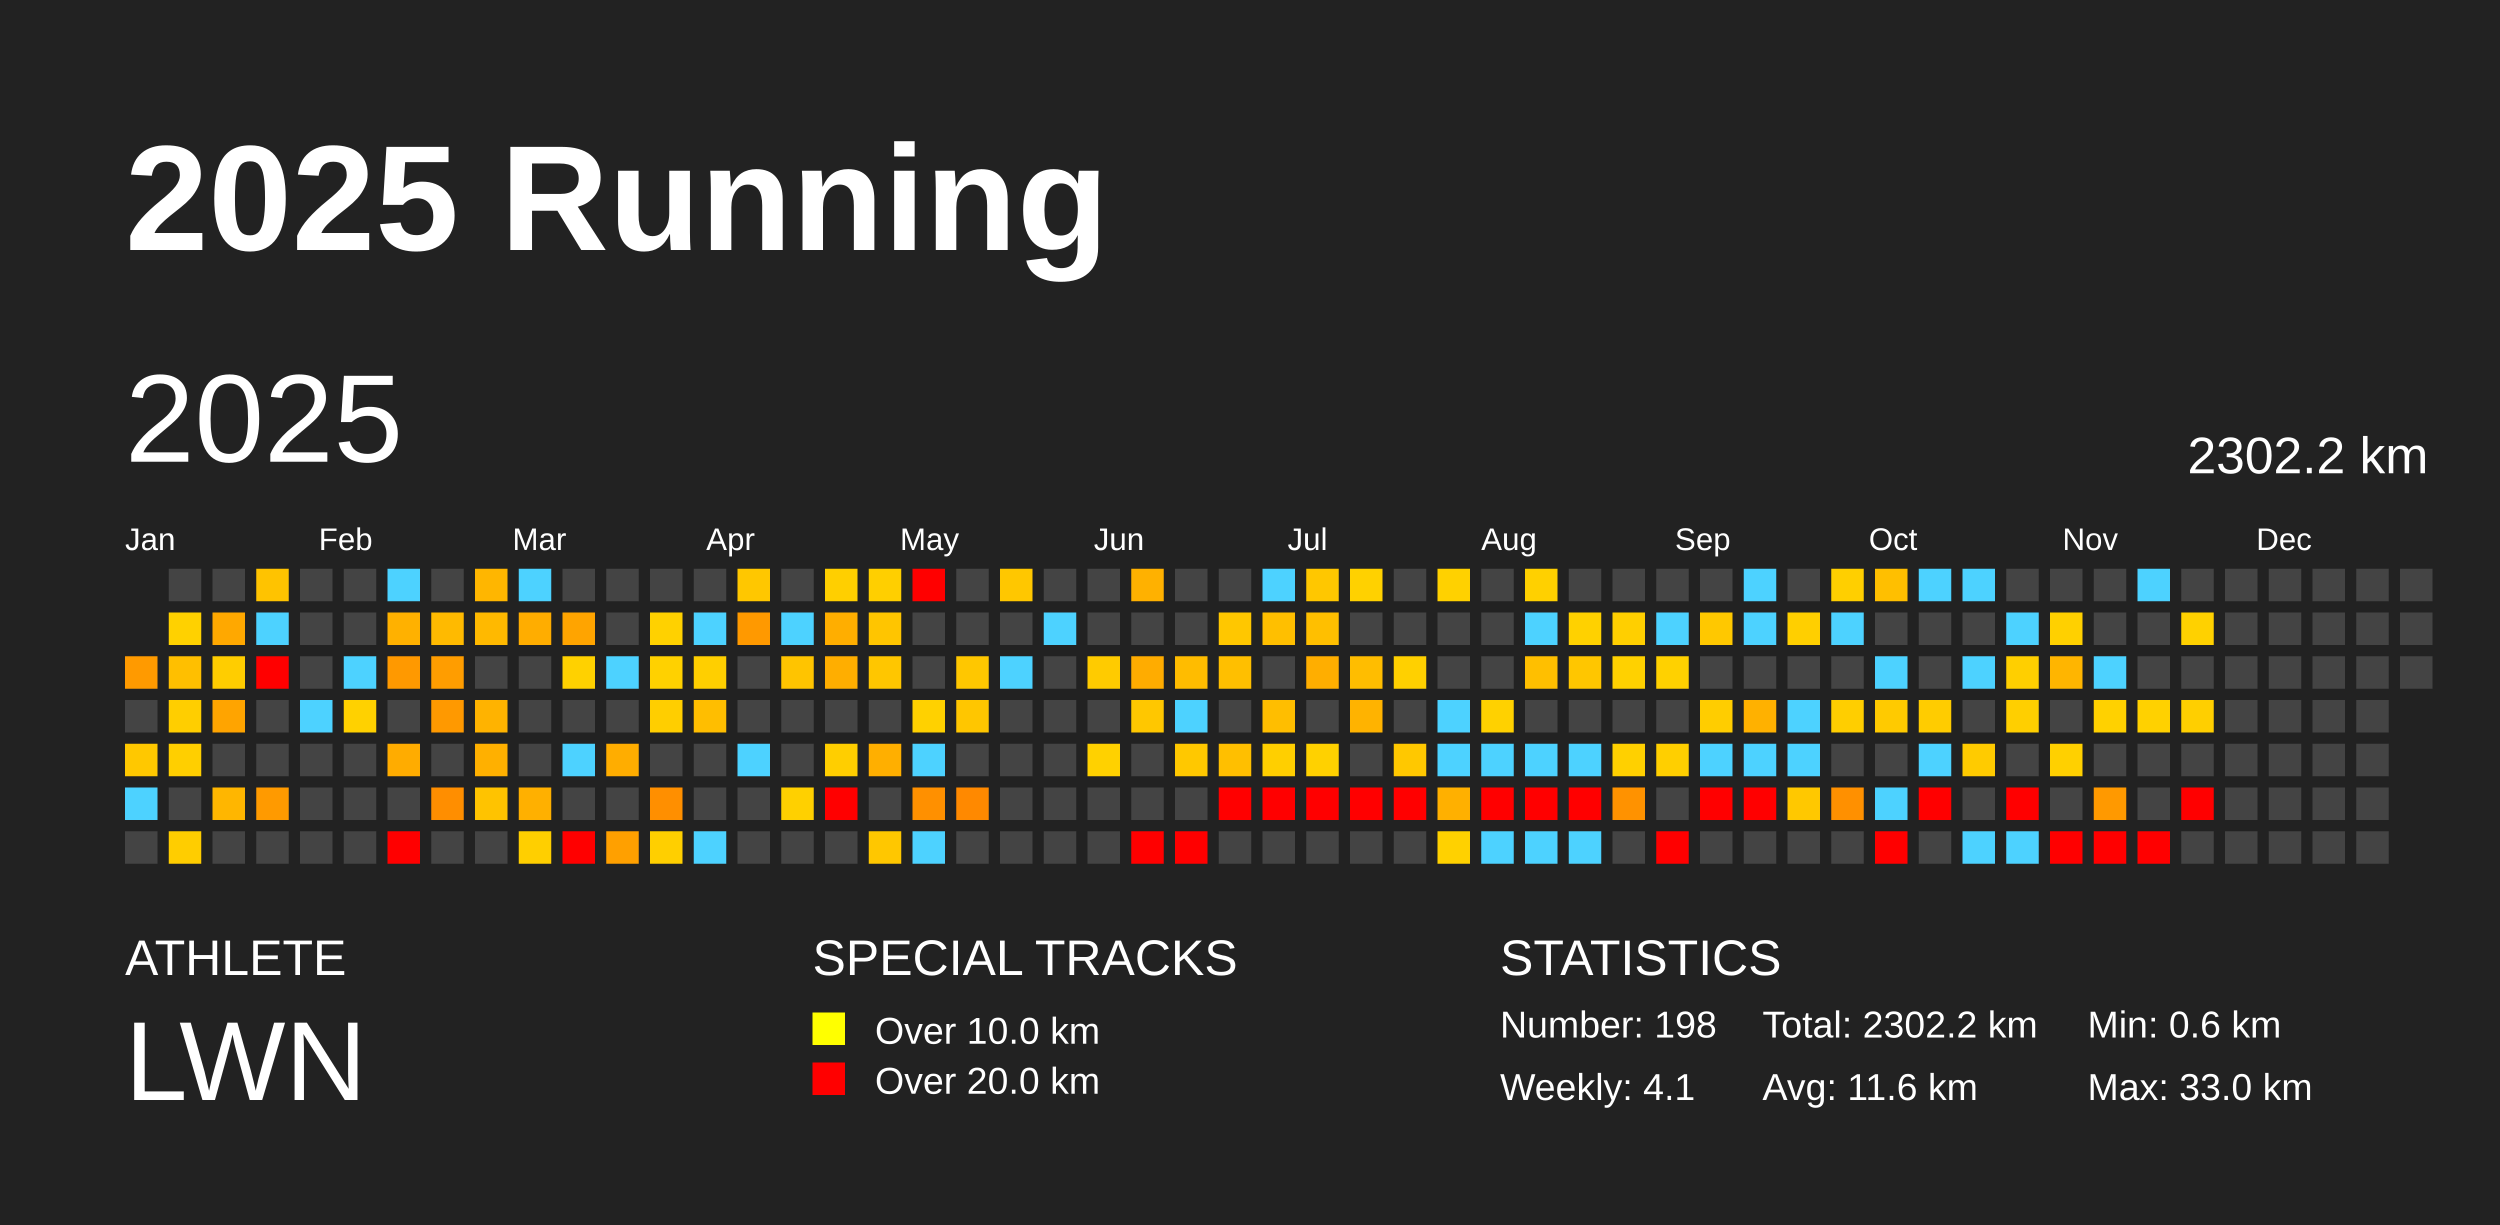
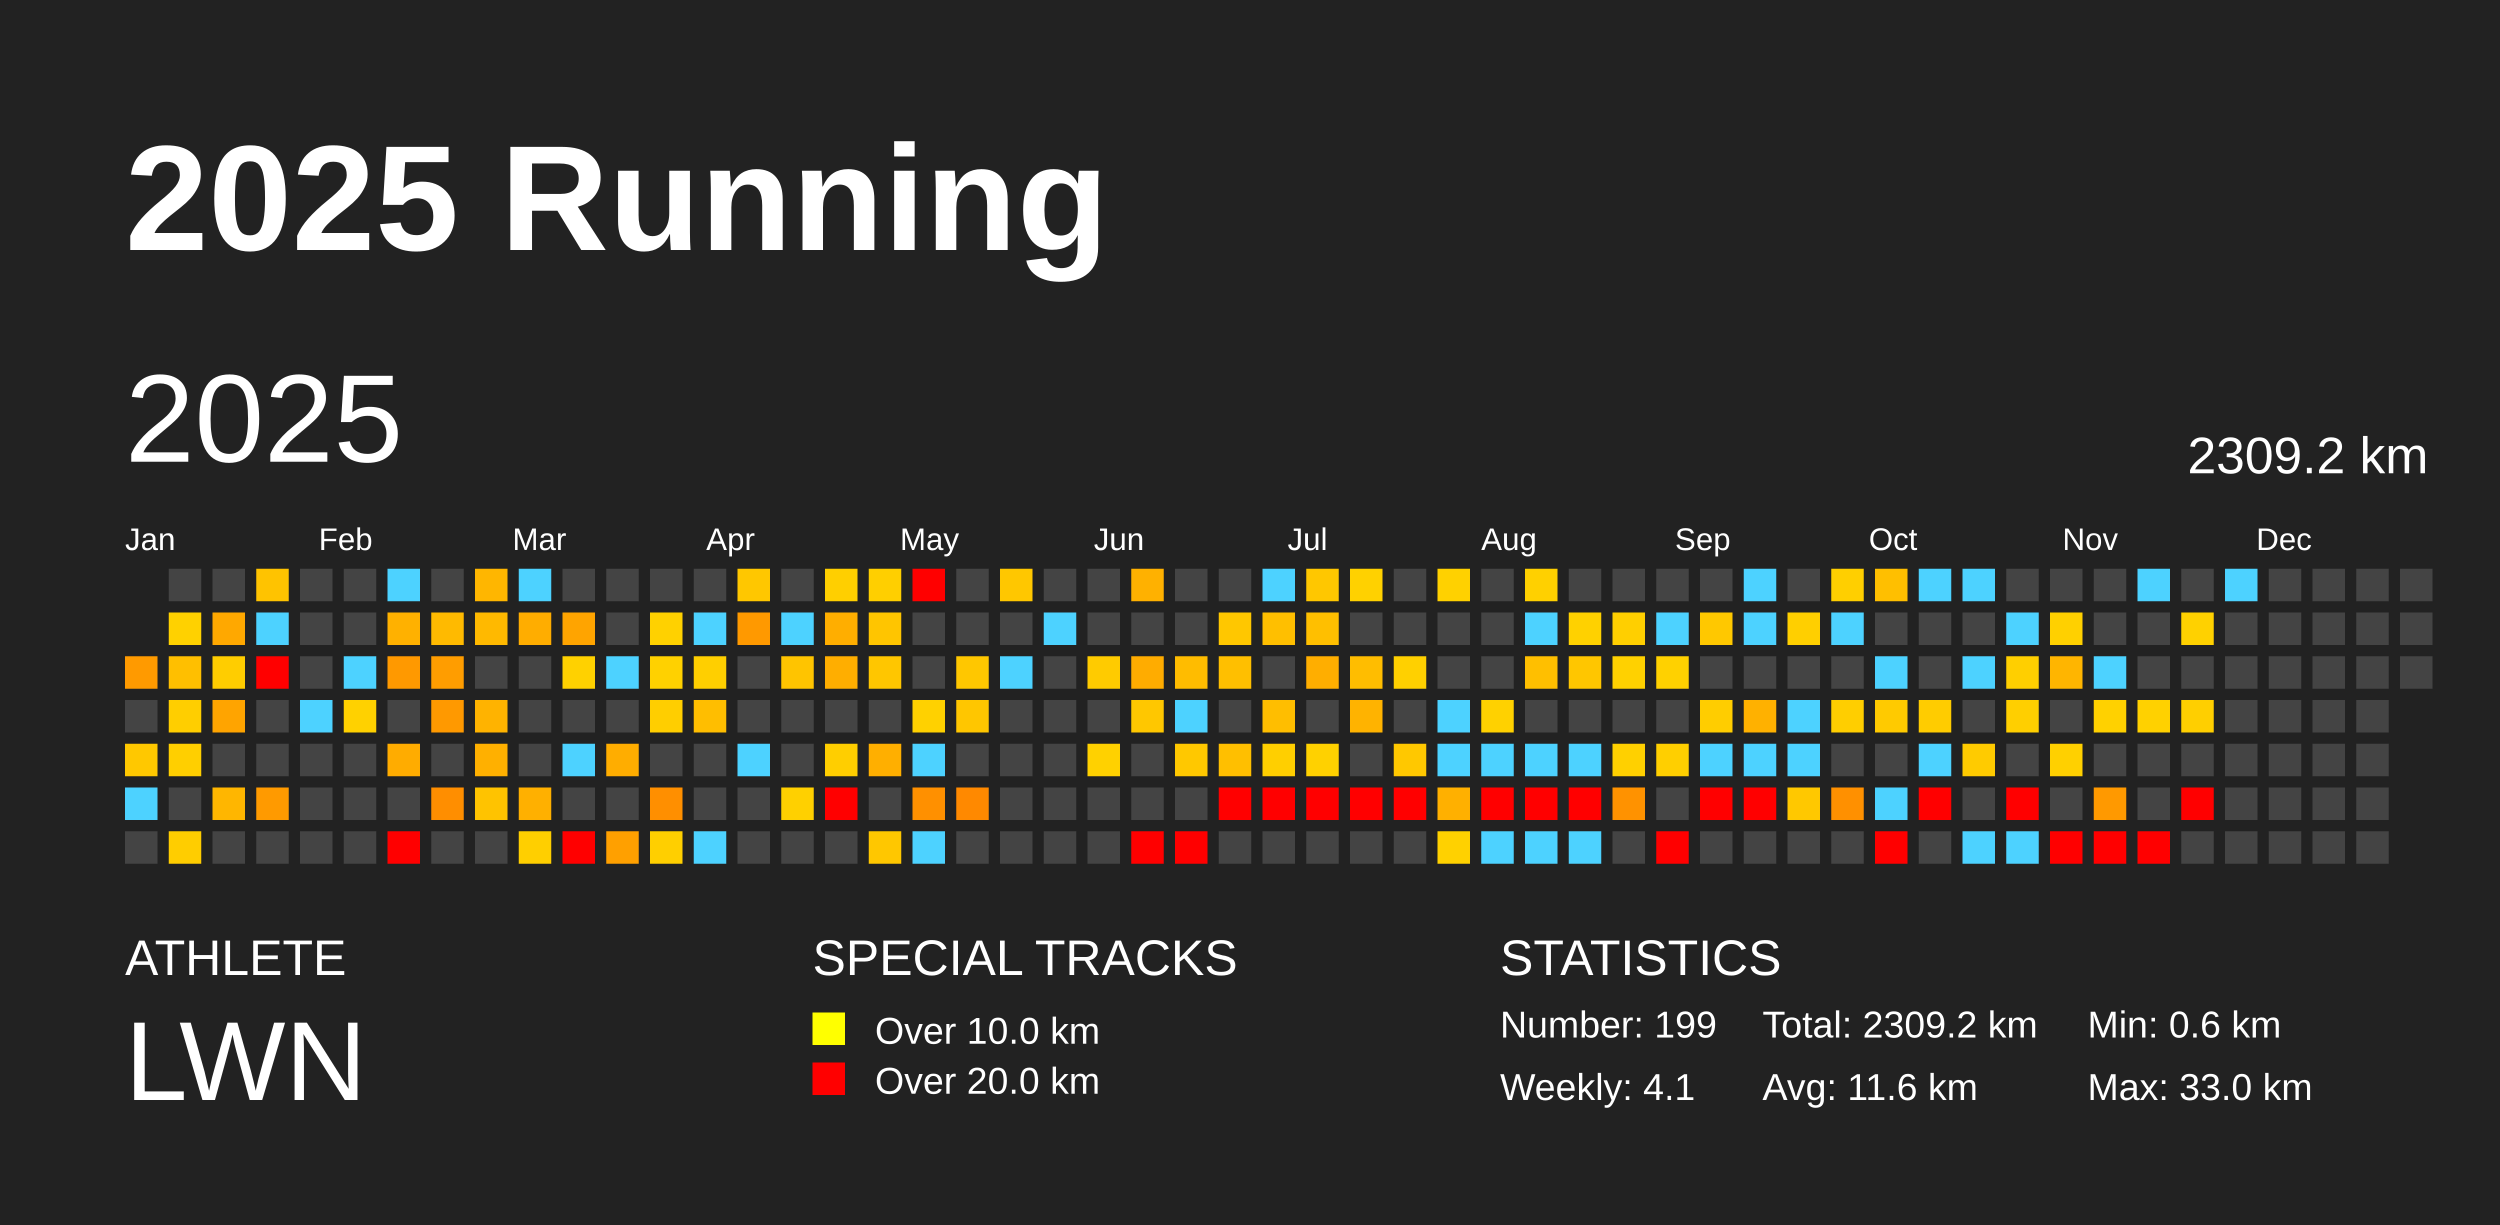
<svg xmlns="http://www.w3.org/2000/svg" baseProfile="full" height="98mm" version="1.1" viewBox="0,0,200,98" width="200mm">
  <defs />
  <rect fill="#222222" height="98" width="200" x="0" y="0" />
  <text fill="#FFFFFF" style="font-size:12px; font-family:Arial; font-weight:bold;" x="10" y="20">2025 Running</text>
  <text fill="#FFFFFF" style="font-size:4px; font-family:Arial" x="10" y="78">ATHLETE</text>
  <text fill="#FFFFFF" style="font-size:9px; font-family:Arial" x="10" y="88">LWN</text>
  <text fill="#FFFFFF" style="font-size:4px; font-family:Arial" x="65" y="78">SPECIAL TRACKS</text>
  <rect fill="yellow" height="2.6" width="2.6" x="65" y="81" />
  <text fill="#FFFFFF" style="font-size:3px; font-family:Arial" x="70" y="83.5">Over 10.0 km</text>
  <rect fill="red" height="2.6" width="2.6" x="65" y="85" />
  <text fill="#FFFFFF" style="font-size:3px; font-family:Arial" x="70" y="87.5">Over 20.0 km</text>
  <text fill="#FFFFFF" style="font-size:4px; font-family:Arial" x="120" y="78">STATISTICS</text>
-   <text fill="#FFFFFF" style="font-size:3px; font-family:Arial" x="120" y="83">Number: 198</text>
+   <text fill="#FFFFFF" style="font-size:3px; font-family:Arial" x="120" y="83">Number: 199</text>
  <text fill="#FFFFFF" style="font-size:3px; font-family:Arial" x="120" y="88">Weekly: 4.1</text>
-   <text fill="#FFFFFF" style="font-size:3px; font-family:Arial" x="141" y="83">Total: 2302.2 km</text>
+   <text fill="#FFFFFF" style="font-size:3px; font-family:Arial" x="141" y="83">Total: 2309.2 km</text>
  <text fill="#FFFFFF" style="font-size:3px; font-family:Arial" x="141" y="88">Avg: 11.6 km</text>
  <text fill="#FFFFFF" style="font-size:3px; font-family:Arial" x="167" y="83">Min: 0.6 km</text>
  <text fill="#FFFFFF" style="font-size:3px; font-family:Arial" x="167" y="88">Max: 33.0 km</text>
  <text dominant-baseline="hanging" fill="#FFFFFF" style="font-size:10.0px; font-family:Arial;" x="10" y="30">2025</text>
-   <text dominant-baseline="hanging" fill="#FFFFFF" style="font-size:4.125px; font-family:Arial;" x="175" y="35">2302.2 km</text>
+   <text dominant-baseline="hanging" fill="#FFFFFF" style="font-size:4.125px; font-family:Arial;" x="175" y="35">2309.2 km</text>
  <text fill="#FFFFFF" style="font-size:2.5px; font-family:Arial" x="10.0" y="44">Jan</text>
  <text fill="#FFFFFF" style="font-size:2.5px; font-family:Arial" x="25.5" y="44">Feb</text>
  <text fill="#FFFFFF" style="font-size:2.5px; font-family:Arial" x="41.0" y="44">Mar</text>
  <text fill="#FFFFFF" style="font-size:2.5px; font-family:Arial" x="56.5" y="44">Apr</text>
  <text fill="#FFFFFF" style="font-size:2.5px; font-family:Arial" x="72.0" y="44">May</text>
  <text fill="#FFFFFF" style="font-size:2.5px; font-family:Arial" x="87.5" y="44">Jun</text>
  <text fill="#FFFFFF" style="font-size:2.5px; font-family:Arial" x="103.0" y="44">Jul</text>
  <text fill="#FFFFFF" style="font-size:2.5px; font-family:Arial" x="118.5" y="44">Aug</text>
  <text fill="#FFFFFF" style="font-size:2.5px; font-family:Arial" x="134.0" y="44">Sep</text>
  <text fill="#FFFFFF" style="font-size:2.5px; font-family:Arial" x="149.5" y="44">Oct</text>
  <text fill="#FFFFFF" style="font-size:2.5px; font-family:Arial" x="165.0" y="44">Nov</text>
  <text fill="#FFFFFF" style="font-size:2.5px; font-family:Arial" x="180.5" y="44">Dec</text>
  <rect fill="#ff9a00" height="2.6" width="2.6" x="10.0" y="52.5" />
  <rect fill="#444444" height="2.6" width="2.6" x="10.0" y="56.0" />
  <rect fill="#ffc800" height="2.6" width="2.6" x="10.0" y="59.5" />
  <rect fill="#4dd2ff" height="2.6" width="2.6" x="10.0" y="63.0" />
  <rect fill="#444444" height="2.6" width="2.6" x="10.0" y="66.5" />
  <rect fill="#444444" height="2.6" width="2.6" x="13.5" y="45.5" />
  <rect fill="#ffd100" height="2.6" width="2.6" x="13.5" y="49.0" />
  <rect fill="#ffbf00" height="2.6" width="2.6" x="13.5" y="52.5" />
  <rect fill="#ffce00" height="2.6" width="2.6" x="13.5" y="56.0" />
  <rect fill="#ffcf00" height="2.6" width="2.6" x="13.5" y="59.5" />
  <rect fill="#444444" height="2.6" width="2.6" x="13.5" y="63.0" />
  <rect fill="#ffcd00" height="2.6" width="2.6" x="13.5" y="66.5" />
  <rect fill="#444444" height="2.6" width="2.6" x="17.0" y="45.5" />
  <rect fill="#ffa800" height="2.6" width="2.6" x="17.0" y="49.0" />
  <rect fill="#ffcd00" height="2.6" width="2.6" x="17.0" y="52.5" />
  <rect fill="#ffa400" height="2.6" width="2.6" x="17.0" y="56.0" />
  <rect fill="#444444" height="2.6" width="2.6" x="17.0" y="59.5" />
  <rect fill="#ffb600" height="2.6" width="2.6" x="17.0" y="63.0" />
  <rect fill="#444444" height="2.6" width="2.6" x="17.0" y="66.5" />
  <rect fill="#ffc300" height="2.6" width="2.6" x="20.5" y="45.5" />
  <rect fill="#4dd2ff" height="2.6" width="2.6" x="20.5" y="49.0" />
  <rect fill="red" height="2.6" width="2.6" x="20.5" y="52.5" />
  <rect fill="#444444" height="2.6" width="2.6" x="20.5" y="56.0" />
  <rect fill="#444444" height="2.6" width="2.6" x="20.5" y="59.5" />
  <rect fill="#ff9a00" height="2.6" width="2.6" x="20.5" y="63.0" />
  <rect fill="#444444" height="2.6" width="2.6" x="20.5" y="66.5" />
  <rect fill="#444444" height="2.6" width="2.6" x="24.0" y="45.5" />
  <rect fill="#444444" height="2.6" width="2.6" x="24.0" y="49.0" />
  <rect fill="#444444" height="2.6" width="2.6" x="24.0" y="52.5" />
  <rect fill="#4dd2ff" height="2.6" width="2.6" x="24.0" y="56.0" />
  <rect fill="#444444" height="2.6" width="2.6" x="24.0" y="59.5" />
  <rect fill="#444444" height="2.6" width="2.6" x="24.0" y="63.0" />
  <rect fill="#444444" height="2.6" width="2.6" x="24.0" y="66.5" />
  <rect fill="#444444" height="2.6" width="2.6" x="27.5" y="45.5" />
  <rect fill="#444444" height="2.6" width="2.6" x="27.5" y="49.0" />
  <rect fill="#4dd2ff" height="2.6" width="2.6" x="27.5" y="52.5" />
  <rect fill="#ffd100" height="2.6" width="2.6" x="27.5" y="56.0" />
  <rect fill="#444444" height="2.6" width="2.6" x="27.5" y="59.5" />
  <rect fill="#444444" height="2.6" width="2.6" x="27.5" y="63.0" />
  <rect fill="#444444" height="2.6" width="2.6" x="27.5" y="66.5" />
  <rect fill="#4dd2ff" height="2.6" width="2.6" x="31.0" y="45.5" />
  <rect fill="#ffb100" height="2.6" width="2.6" x="31.0" y="49.0" />
  <rect fill="#ff9900" height="2.6" width="2.6" x="31.0" y="52.5" />
  <rect fill="#444444" height="2.6" width="2.6" x="31.0" y="56.0" />
  <rect fill="#ffac00" height="2.6" width="2.6" x="31.0" y="59.5" />
  <rect fill="#444444" height="2.6" width="2.6" x="31.0" y="63.0" />
  <rect fill="red" height="2.6" width="2.6" x="31.0" y="66.5" />
  <rect fill="#444444" height="2.6" width="2.6" x="34.5" y="45.5" />
  <rect fill="#ffba00" height="2.6" width="2.6" x="34.5" y="49.0" />
  <rect fill="#ff9d00" height="2.6" width="2.6" x="34.5" y="52.5" />
  <rect fill="#ff9900" height="2.6" width="2.6" x="34.5" y="56.0" />
  <rect fill="#444444" height="2.6" width="2.6" x="34.5" y="59.5" />
  <rect fill="#ff8e00" height="2.6" width="2.6" x="34.5" y="63.0" />
  <rect fill="#444444" height="2.6" width="2.6" x="34.5" y="66.5" />
  <rect fill="#ffb600" height="2.6" width="2.6" x="38.0" y="45.5" />
  <rect fill="#ffb900" height="2.6" width="2.6" x="38.0" y="49.0" />
  <rect fill="#444444" height="2.6" width="2.6" x="38.0" y="52.5" />
  <rect fill="#ffb300" height="2.6" width="2.6" x="38.0" y="56.0" />
  <rect fill="#ffb000" height="2.6" width="2.6" x="38.0" y="59.5" />
  <rect fill="#ffc300" height="2.6" width="2.6" x="38.0" y="63.0" />
  <rect fill="#444444" height="2.6" width="2.6" x="38.0" y="66.5" />
  <rect fill="#4dd2ff" height="2.6" width="2.6" x="41.5" y="45.5" />
  <rect fill="#ffad00" height="2.6" width="2.6" x="41.5" y="49.0" />
  <rect fill="#444444" height="2.6" width="2.6" x="41.5" y="52.5" />
  <rect fill="#444444" height="2.6" width="2.6" x="41.5" y="56.0" />
  <rect fill="#444444" height="2.6" width="2.6" x="41.5" y="59.5" />
  <rect fill="#ffb000" height="2.6" width="2.6" x="41.5" y="63.0" />
  <rect fill="#ffcf00" height="2.6" width="2.6" x="41.5" y="66.5" />
  <rect fill="#444444" height="2.6" width="2.6" x="45.0" y="45.5" />
  <rect fill="#ffa400" height="2.6" width="2.6" x="45.0" y="49.0" />
  <rect fill="#ffd100" height="2.6" width="2.6" x="45.0" y="52.5" />
  <rect fill="#444444" height="2.6" width="2.6" x="45.0" y="56.0" />
  <rect fill="#4dd2ff" height="2.6" width="2.6" x="45.0" y="59.5" />
  <rect fill="#444444" height="2.6" width="2.6" x="45.0" y="63.0" />
  <rect fill="red" height="2.6" width="2.6" x="45.0" y="66.5" />
  <rect fill="#444444" height="2.6" width="2.6" x="48.5" y="45.5" />
  <rect fill="#444444" height="2.6" width="2.6" x="48.5" y="49.0" />
  <rect fill="#4dd2ff" height="2.6" width="2.6" x="48.5" y="52.5" />
  <rect fill="#444444" height="2.6" width="2.6" x="48.5" y="56.0" />
  <rect fill="#ffad00" height="2.6" width="2.6" x="48.5" y="59.5" />
  <rect fill="#444444" height="2.6" width="2.6" x="48.5" y="63.0" />
  <rect fill="#ffa000" height="2.6" width="2.6" x="48.5" y="66.5" />
  <rect fill="#444444" height="2.6" width="2.6" x="52.0" y="45.5" />
  <rect fill="#ffd100" height="2.6" width="2.6" x="52.0" y="49.0" />
  <rect fill="#ffd100" height="2.6" width="2.6" x="52.0" y="52.5" />
  <rect fill="#ffce00" height="2.6" width="2.6" x="52.0" y="56.0" />
  <rect fill="#444444" height="2.6" width="2.6" x="52.0" y="59.5" />
  <rect fill="#ff8f00" height="2.6" width="2.6" x="52.0" y="63.0" />
  <rect fill="#ffcf00" height="2.6" width="2.6" x="52.0" y="66.5" />
  <rect fill="#444444" height="2.6" width="2.6" x="55.5" y="45.5" />
  <rect fill="#4dd2ff" height="2.6" width="2.6" x="55.5" y="49.0" />
  <rect fill="#ffcf00" height="2.6" width="2.6" x="55.5" y="52.5" />
  <rect fill="#ffbe00" height="2.6" width="2.6" x="55.5" y="56.0" />
  <rect fill="#444444" height="2.6" width="2.6" x="55.5" y="59.5" />
  <rect fill="#444444" height="2.6" width="2.6" x="55.5" y="63.0" />
  <rect fill="#4dd2ff" height="2.6" width="2.6" x="55.5" y="66.5" />
  <rect fill="#ffc700" height="2.6" width="2.6" x="59.0" y="45.5" />
  <rect fill="#ff9900" height="2.6" width="2.6" x="59.0" y="49.0" />
  <rect fill="#444444" height="2.6" width="2.6" x="59.0" y="52.5" />
  <rect fill="#444444" height="2.6" width="2.6" x="59.0" y="56.0" />
  <rect fill="#4dd2ff" height="2.6" width="2.6" x="59.0" y="59.5" />
  <rect fill="#444444" height="2.6" width="2.6" x="59.0" y="63.0" />
  <rect fill="#444444" height="2.6" width="2.6" x="59.0" y="66.5" />
  <rect fill="#444444" height="2.6" width="2.6" x="62.5" y="45.5" />
  <rect fill="#4dd2ff" height="2.6" width="2.6" x="62.5" y="49.0" />
  <rect fill="#ffc400" height="2.6" width="2.6" x="62.5" y="52.5" />
  <rect fill="#444444" height="2.6" width="2.6" x="62.5" y="56.0" />
  <rect fill="#444444" height="2.6" width="2.6" x="62.5" y="59.5" />
  <rect fill="#ffd000" height="2.6" width="2.6" x="62.5" y="63.0" />
  <rect fill="#444444" height="2.6" width="2.6" x="62.5" y="66.5" />
  <rect fill="#ffcf00" height="2.6" width="2.6" x="66.0" y="45.5" />
  <rect fill="#ffae00" height="2.6" width="2.6" x="66.0" y="49.0" />
  <rect fill="#ffae00" height="2.6" width="2.6" x="66.0" y="52.5" />
  <rect fill="#444444" height="2.6" width="2.6" x="66.0" y="56.0" />
  <rect fill="#ffce00" height="2.6" width="2.6" x="66.0" y="59.5" />
  <rect fill="red" height="2.6" width="2.6" x="66.0" y="63.0" />
  <rect fill="#444444" height="2.6" width="2.6" x="66.0" y="66.5" />
  <rect fill="#ffcf00" height="2.6" width="2.6" x="69.5" y="45.5" />
  <rect fill="#ffc500" height="2.6" width="2.6" x="69.5" y="49.0" />
  <rect fill="#ffc600" height="2.6" width="2.6" x="69.5" y="52.5" />
  <rect fill="#444444" height="2.6" width="2.6" x="69.5" y="56.0" />
  <rect fill="#ffaf00" height="2.6" width="2.6" x="69.5" y="59.5" />
  <rect fill="#444444" height="2.6" width="2.6" x="69.5" y="63.0" />
  <rect fill="#ffc700" height="2.6" width="2.6" x="69.5" y="66.5" />
  <rect fill="red" height="2.6" width="2.6" x="73.0" y="45.5" />
  <rect fill="#444444" height="2.6" width="2.6" x="73.0" y="49.0" />
  <rect fill="#444444" height="2.6" width="2.6" x="73.0" y="52.5" />
  <rect fill="#ffd100" height="2.6" width="2.6" x="73.0" y="56.0" />
  <rect fill="#4dd2ff" height="2.6" width="2.6" x="73.0" y="59.5" />
  <rect fill="#ff9000" height="2.6" width="2.6" x="73.0" y="63.0" />
  <rect fill="#4dd2ff" height="2.6" width="2.6" x="73.0" y="66.5" />
  <rect fill="#444444" height="2.6" width="2.6" x="76.5" y="45.5" />
  <rect fill="#444444" height="2.6" width="2.6" x="76.5" y="49.0" />
  <rect fill="#ffc700" height="2.6" width="2.6" x="76.5" y="52.5" />
  <rect fill="#ffc600" height="2.6" width="2.6" x="76.5" y="56.0" />
  <rect fill="#444444" height="2.6" width="2.6" x="76.5" y="59.5" />
  <rect fill="#ff8900" height="2.6" width="2.6" x="76.5" y="63.0" />
  <rect fill="#444444" height="2.6" width="2.6" x="76.5" y="66.5" />
  <rect fill="#ffc700" height="2.6" width="2.6" x="80.0" y="45.5" />
  <rect fill="#444444" height="2.6" width="2.6" x="80.0" y="49.0" />
  <rect fill="#4dd2ff" height="2.6" width="2.6" x="80.0" y="52.5" />
  <rect fill="#444444" height="2.6" width="2.6" x="80.0" y="56.0" />
  <rect fill="#444444" height="2.6" width="2.6" x="80.0" y="59.5" />
  <rect fill="#444444" height="2.6" width="2.6" x="80.0" y="63.0" />
  <rect fill="#444444" height="2.6" width="2.6" x="80.0" y="66.5" />
  <rect fill="#444444" height="2.6" width="2.6" x="83.5" y="45.5" />
  <rect fill="#4dd2ff" height="2.6" width="2.6" x="83.5" y="49.0" />
  <rect fill="#444444" height="2.6" width="2.6" x="83.5" y="52.5" />
  <rect fill="#444444" height="2.6" width="2.6" x="83.5" y="56.0" />
  <rect fill="#444444" height="2.6" width="2.6" x="83.5" y="59.5" />
  <rect fill="#444444" height="2.6" width="2.6" x="83.5" y="63.0" />
  <rect fill="#444444" height="2.6" width="2.6" x="83.5" y="66.5" />
  <rect fill="#444444" height="2.6" width="2.6" x="87.0" y="45.5" />
  <rect fill="#444444" height="2.6" width="2.6" x="87.0" y="49.0" />
  <rect fill="#ffcb00" height="2.6" width="2.6" x="87.0" y="52.5" />
  <rect fill="#444444" height="2.6" width="2.6" x="87.0" y="56.0" />
  <rect fill="#ffd100" height="2.6" width="2.6" x="87.0" y="59.5" />
  <rect fill="#444444" height="2.6" width="2.6" x="87.0" y="63.0" />
  <rect fill="#444444" height="2.6" width="2.6" x="87.0" y="66.5" />
  <rect fill="#ffb100" height="2.6" width="2.6" x="90.5" y="45.5" />
  <rect fill="#444444" height="2.6" width="2.6" x="90.5" y="49.0" />
  <rect fill="#ffac00" height="2.6" width="2.6" x="90.5" y="52.5" />
  <rect fill="#ffc700" height="2.6" width="2.6" x="90.5" y="56.0" />
  <rect fill="#444444" height="2.6" width="2.6" x="90.5" y="59.5" />
  <rect fill="#444444" height="2.6" width="2.6" x="90.5" y="63.0" />
  <rect fill="red" height="2.6" width="2.6" x="90.5" y="66.5" />
  <rect fill="#444444" height="2.6" width="2.6" x="94.0" y="45.5" />
  <rect fill="#444444" height="2.6" width="2.6" x="94.0" y="49.0" />
  <rect fill="#ffbc00" height="2.6" width="2.6" x="94.0" y="52.5" />
  <rect fill="#4dd2ff" height="2.6" width="2.6" x="94.0" y="56.0" />
  <rect fill="#ffc800" height="2.6" width="2.6" x="94.0" y="59.5" />
  <rect fill="#444444" height="2.6" width="2.6" x="94.0" y="63.0" />
  <rect fill="red" height="2.6" width="2.6" x="94.0" y="66.5" />
  <rect fill="#444444" height="2.6" width="2.6" x="97.5" y="45.5" />
  <rect fill="#ffc700" height="2.6" width="2.6" x="97.5" y="49.0" />
  <rect fill="#ffbf00" height="2.6" width="2.6" x="97.5" y="52.5" />
  <rect fill="#444444" height="2.6" width="2.6" x="97.5" y="56.0" />
  <rect fill="#ffbf00" height="2.6" width="2.6" x="97.5" y="59.5" />
  <rect fill="red" height="2.6" width="2.6" x="97.5" y="63.0" />
  <rect fill="#444444" height="2.6" width="2.6" x="97.5" y="66.5" />
  <rect fill="#4dd2ff" height="2.6" width="2.6" x="101.0" y="45.5" />
  <rect fill="#ffbf00" height="2.6" width="2.6" x="101.0" y="49.0" />
  <rect fill="#444444" height="2.6" width="2.6" x="101.0" y="52.5" />
  <rect fill="#ffbe00" height="2.6" width="2.6" x="101.0" y="56.0" />
  <rect fill="#ffcf00" height="2.6" width="2.6" x="101.0" y="59.5" />
  <rect fill="red" height="2.6" width="2.6" x="101.0" y="63.0" />
  <rect fill="#444444" height="2.6" width="2.6" x="101.0" y="66.5" />
  <rect fill="#ffc700" height="2.6" width="2.6" x="104.5" y="45.5" />
  <rect fill="#ffbf00" height="2.6" width="2.6" x="104.5" y="49.0" />
  <rect fill="#ffae00" height="2.6" width="2.6" x="104.5" y="52.5" />
  <rect fill="#444444" height="2.6" width="2.6" x="104.5" y="56.0" />
  <rect fill="#ffd100" height="2.6" width="2.6" x="104.5" y="59.5" />
  <rect fill="red" height="2.6" width="2.6" x="104.5" y="63.0" />
  <rect fill="#444444" height="2.6" width="2.6" x="104.5" y="66.5" />
  <rect fill="#ffd100" height="2.6" width="2.6" x="108.0" y="45.5" />
  <rect fill="#444444" height="2.6" width="2.6" x="108.0" y="49.0" />
  <rect fill="#ffbd00" height="2.6" width="2.6" x="108.0" y="52.5" />
  <rect fill="#ffb300" height="2.6" width="2.6" x="108.0" y="56.0" />
  <rect fill="#444444" height="2.6" width="2.6" x="108.0" y="59.5" />
  <rect fill="red" height="2.6" width="2.6" x="108.0" y="63.0" />
  <rect fill="#444444" height="2.6" width="2.6" x="108.0" y="66.5" />
  <rect fill="#444444" height="2.6" width="2.6" x="111.5" y="45.5" />
  <rect fill="#444444" height="2.6" width="2.6" x="111.5" y="49.0" />
  <rect fill="#ffd000" height="2.6" width="2.6" x="111.5" y="52.5" />
  <rect fill="#444444" height="2.6" width="2.6" x="111.5" y="56.0" />
  <rect fill="#ffc800" height="2.6" width="2.6" x="111.5" y="59.5" />
  <rect fill="red" height="2.6" width="2.6" x="111.5" y="63.0" />
  <rect fill="#444444" height="2.6" width="2.6" x="111.5" y="66.5" />
  <rect fill="#ffd100" height="2.6" width="2.6" x="115.0" y="45.5" />
  <rect fill="#444444" height="2.6" width="2.6" x="115.0" y="49.0" />
  <rect fill="#444444" height="2.6" width="2.6" x="115.0" y="52.5" />
  <rect fill="#4dd2ff" height="2.6" width="2.6" x="115.0" y="56.0" />
  <rect fill="#4dd2ff" height="2.6" width="2.6" x="115.0" y="59.5" />
  <rect fill="#ffb000" height="2.6" width="2.6" x="115.0" y="63.0" />
  <rect fill="#ffd100" height="2.6" width="2.6" x="115.0" y="66.5" />
  <rect fill="#444444" height="2.6" width="2.6" x="118.5" y="45.5" />
  <rect fill="#444444" height="2.6" width="2.6" x="118.5" y="49.0" />
  <rect fill="#444444" height="2.6" width="2.6" x="118.5" y="52.5" />
  <rect fill="#ffd100" height="2.6" width="2.6" x="118.5" y="56.0" />
  <rect fill="#4dd2ff" height="2.6" width="2.6" x="118.5" y="59.5" />
  <rect fill="red" height="2.6" width="2.6" x="118.5" y="63.0" />
  <rect fill="#4dd2ff" height="2.6" width="2.6" x="118.5" y="66.5" />
  <rect fill="#ffd000" height="2.6" width="2.6" x="122.0" y="45.5" />
  <rect fill="#4dd2ff" height="2.6" width="2.6" x="122.0" y="49.0" />
  <rect fill="#ffbf00" height="2.6" width="2.6" x="122.0" y="52.5" />
  <rect fill="#444444" height="2.6" width="2.6" x="122.0" y="56.0" />
  <rect fill="#4dd2ff" height="2.6" width="2.6" x="122.0" y="59.5" />
  <rect fill="red" height="2.6" width="2.6" x="122.0" y="63.0" />
  <rect fill="#4dd2ff" height="2.6" width="2.6" x="122.0" y="66.5" />
  <rect fill="#444444" height="2.6" width="2.6" x="125.5" y="45.5" />
  <rect fill="#ffd100" height="2.6" width="2.6" x="125.5" y="49.0" />
  <rect fill="#ffc600" height="2.6" width="2.6" x="125.5" y="52.5" />
  <rect fill="#444444" height="2.6" width="2.6" x="125.5" y="56.0" />
  <rect fill="#4dd2ff" height="2.6" width="2.6" x="125.5" y="59.5" />
  <rect fill="red" height="2.6" width="2.6" x="125.5" y="63.0" />
  <rect fill="#4dd2ff" height="2.6" width="2.6" x="125.5" y="66.5" />
  <rect fill="#444444" height="2.6" width="2.6" x="129.0" y="45.5" />
  <rect fill="#ffcf00" height="2.6" width="2.6" x="129.0" y="49.0" />
  <rect fill="#ffd100" height="2.6" width="2.6" x="129.0" y="52.5" />
  <rect fill="#444444" height="2.6" width="2.6" x="129.0" y="56.0" />
  <rect fill="#ffd000" height="2.6" width="2.6" x="129.0" y="59.5" />
  <rect fill="#ff9200" height="2.6" width="2.6" x="129.0" y="63.0" />
  <rect fill="#444444" height="2.6" width="2.6" x="129.0" y="66.5" />
  <rect fill="#444444" height="2.6" width="2.6" x="132.5" y="45.5" />
  <rect fill="#4dd2ff" height="2.6" width="2.6" x="132.5" y="49.0" />
  <rect fill="#ffd100" height="2.6" width="2.6" x="132.5" y="52.5" />
  <rect fill="#444444" height="2.6" width="2.6" x="132.5" y="56.0" />
  <rect fill="#ffcf00" height="2.6" width="2.6" x="132.5" y="59.5" />
  <rect fill="#444444" height="2.6" width="2.6" x="132.5" y="63.0" />
  <rect fill="red" height="2.6" width="2.6" x="132.5" y="66.5" />
  <rect fill="#444444" height="2.6" width="2.6" x="136.0" y="45.5" />
  <rect fill="#ffc800" height="2.6" width="2.6" x="136.0" y="49.0" />
  <rect fill="#444444" height="2.6" width="2.6" x="136.0" y="52.5" />
  <rect fill="#ffcd00" height="2.6" width="2.6" x="136.0" y="56.0" />
  <rect fill="#4dd2ff" height="2.6" width="2.6" x="136.0" y="59.5" />
  <rect fill="red" height="2.6" width="2.6" x="136.0" y="63.0" />
  <rect fill="#444444" height="2.6" width="2.6" x="136.0" y="66.5" />
  <rect fill="#4dd2ff" height="2.6" width="2.6" x="139.5" y="45.5" />
  <rect fill="#4dd2ff" height="2.6" width="2.6" x="139.5" y="49.0" />
  <rect fill="#444444" height="2.6" width="2.6" x="139.5" y="52.5" />
  <rect fill="#ffb100" height="2.6" width="2.6" x="139.5" y="56.0" />
  <rect fill="#4dd2ff" height="2.6" width="2.6" x="139.5" y="59.5" />
  <rect fill="red" height="2.6" width="2.6" x="139.5" y="63.0" />
  <rect fill="#444444" height="2.6" width="2.6" x="139.5" y="66.5" />
  <rect fill="#444444" height="2.6" width="2.6" x="143.0" y="45.5" />
  <rect fill="#ffcf00" height="2.6" width="2.6" x="143.0" y="49.0" />
  <rect fill="#444444" height="2.6" width="2.6" x="143.0" y="52.5" />
  <rect fill="#4dd2ff" height="2.6" width="2.6" x="143.0" y="56.0" />
  <rect fill="#4dd2ff" height="2.6" width="2.6" x="143.0" y="59.5" />
  <rect fill="#ffc800" height="2.6" width="2.6" x="143.0" y="63.0" />
  <rect fill="#444444" height="2.6" width="2.6" x="143.0" y="66.5" />
  <rect fill="#ffcf00" height="2.6" width="2.6" x="146.5" y="45.5" />
  <rect fill="#4dd2ff" height="2.6" width="2.6" x="146.5" y="49.0" />
  <rect fill="#444444" height="2.6" width="2.6" x="146.5" y="52.5" />
  <rect fill="#ffce00" height="2.6" width="2.6" x="146.5" y="56.0" />
  <rect fill="#444444" height="2.6" width="2.6" x="146.5" y="59.5" />
  <rect fill="#ff9000" height="2.6" width="2.6" x="146.5" y="63.0" />
  <rect fill="#444444" height="2.6" width="2.6" x="146.5" y="66.5" />
  <rect fill="#ffbf00" height="2.6" width="2.6" x="150.0" y="45.5" />
  <rect fill="#444444" height="2.6" width="2.6" x="150.0" y="49.0" />
  <rect fill="#4dd2ff" height="2.6" width="2.6" x="150.0" y="52.5" />
  <rect fill="#ffca00" height="2.6" width="2.6" x="150.0" y="56.0" />
  <rect fill="#444444" height="2.6" width="2.6" x="150.0" y="59.5" />
  <rect fill="#4dd2ff" height="2.6" width="2.6" x="150.0" y="63.0" />
  <rect fill="red" height="2.6" width="2.6" x="150.0" y="66.5" />
  <rect fill="#4dd2ff" height="2.6" width="2.6" x="153.5" y="45.5" />
  <rect fill="#444444" height="2.6" width="2.6" x="153.5" y="49.0" />
  <rect fill="#444444" height="2.6" width="2.6" x="153.5" y="52.5" />
  <rect fill="#ffcc00" height="2.6" width="2.6" x="153.5" y="56.0" />
  <rect fill="#4dd2ff" height="2.6" width="2.6" x="153.5" y="59.5" />
  <rect fill="red" height="2.6" width="2.6" x="153.5" y="63.0" />
  <rect fill="#444444" height="2.6" width="2.6" x="153.5" y="66.5" />
  <rect fill="#4dd2ff" height="2.6" width="2.6" x="157.0" y="45.5" />
  <rect fill="#444444" height="2.6" width="2.6" x="157.0" y="49.0" />
  <rect fill="#4dd2ff" height="2.6" width="2.6" x="157.0" y="52.5" />
  <rect fill="#444444" height="2.6" width="2.6" x="157.0" y="56.0" />
  <rect fill="#ffcb00" height="2.6" width="2.6" x="157.0" y="59.5" />
  <rect fill="#444444" height="2.6" width="2.6" x="157.0" y="63.0" />
  <rect fill="#4dd2ff" height="2.6" width="2.6" x="157.0" y="66.5" />
  <rect fill="#444444" height="2.6" width="2.6" x="160.5" y="45.5" />
  <rect fill="#4dd2ff" height="2.6" width="2.6" x="160.5" y="49.0" />
  <rect fill="#ffcf00" height="2.6" width="2.6" x="160.5" y="52.5" />
  <rect fill="#ffcf00" height="2.6" width="2.6" x="160.5" y="56.0" />
  <rect fill="#444444" height="2.6" width="2.6" x="160.5" y="59.5" />
  <rect fill="red" height="2.6" width="2.6" x="160.5" y="63.0" />
  <rect fill="#4dd2ff" height="2.6" width="2.6" x="160.5" y="66.5" />
  <rect fill="#444444" height="2.6" width="2.6" x="164.0" y="45.5" />
  <rect fill="#ffd000" height="2.6" width="2.6" x="164.0" y="49.0" />
  <rect fill="#ffb500" height="2.6" width="2.6" x="164.0" y="52.5" />
  <rect fill="#444444" height="2.6" width="2.6" x="164.0" y="56.0" />
  <rect fill="#ffd000" height="2.6" width="2.6" x="164.0" y="59.5" />
  <rect fill="#444444" height="2.6" width="2.6" x="164.0" y="63.0" />
  <rect fill="red" height="2.6" width="2.6" x="164.0" y="66.5" />
  <rect fill="#444444" height="2.6" width="2.6" x="167.5" y="45.5" />
  <rect fill="#444444" height="2.6" width="2.6" x="167.5" y="49.0" />
  <rect fill="#4dd2ff" height="2.6" width="2.6" x="167.5" y="52.5" />
  <rect fill="#ffd100" height="2.6" width="2.6" x="167.5" y="56.0" />
  <rect fill="#444444" height="2.6" width="2.6" x="167.5" y="59.5" />
  <rect fill="#ff9900" height="2.6" width="2.6" x="167.5" y="63.0" />
  <rect fill="red" height="2.6" width="2.6" x="167.5" y="66.5" />
  <rect fill="#4dd2ff" height="2.6" width="2.6" x="171.0" y="45.5" />
  <rect fill="#444444" height="2.6" width="2.6" x="171.0" y="49.0" />
  <rect fill="#444444" height="2.6" width="2.6" x="171.0" y="52.5" />
  <rect fill="#ffd100" height="2.6" width="2.6" x="171.0" y="56.0" />
  <rect fill="#444444" height="2.6" width="2.6" x="171.0" y="59.5" />
  <rect fill="#444444" height="2.6" width="2.6" x="171.0" y="63.0" />
  <rect fill="red" height="2.6" width="2.6" x="171.0" y="66.5" />
  <rect fill="#444444" height="2.6" width="2.6" x="174.5" y="45.5" />
  <rect fill="#ffd100" height="2.6" width="2.6" x="174.5" y="49.0" />
  <rect fill="#444444" height="2.6" width="2.6" x="174.5" y="52.5" />
  <rect fill="#ffcf00" height="2.6" width="2.6" x="174.5" y="56.0" />
  <rect fill="#444444" height="2.6" width="2.6" x="174.5" y="59.5" />
  <rect fill="red" height="2.6" width="2.6" x="174.5" y="63.0" />
  <rect fill="#444444" height="2.6" width="2.6" x="174.5" y="66.5" />
-   <rect fill="#444444" height="2.6" width="2.6" x="178.0" y="45.5" />
+   <rect fill="#4dd2ff" height="2.6" width="2.6" x="178.0" y="45.5" />
  <rect fill="#444444" height="2.6" width="2.6" x="178.0" y="49.0" />
  <rect fill="#444444" height="2.6" width="2.6" x="178.0" y="52.5" />
  <rect fill="#444444" height="2.6" width="2.6" x="178.0" y="56.0" />
  <rect fill="#444444" height="2.6" width="2.6" x="178.0" y="59.5" />
  <rect fill="#444444" height="2.6" width="2.6" x="178.0" y="63.0" />
  <rect fill="#444444" height="2.6" width="2.6" x="178.0" y="66.5" />
  <rect fill="#444444" height="2.6" width="2.6" x="181.5" y="45.5" />
  <rect fill="#444444" height="2.6" width="2.6" x="181.5" y="49.0" />
  <rect fill="#444444" height="2.6" width="2.6" x="181.5" y="52.5" />
  <rect fill="#444444" height="2.6" width="2.6" x="181.5" y="56.0" />
  <rect fill="#444444" height="2.6" width="2.6" x="181.5" y="59.5" />
  <rect fill="#444444" height="2.6" width="2.6" x="181.5" y="63.0" />
  <rect fill="#444444" height="2.6" width="2.6" x="181.5" y="66.5" />
  <rect fill="#444444" height="2.6" width="2.6" x="185.0" y="45.5" />
  <rect fill="#444444" height="2.6" width="2.6" x="185.0" y="49.0" />
  <rect fill="#444444" height="2.6" width="2.6" x="185.0" y="52.5" />
  <rect fill="#444444" height="2.6" width="2.6" x="185.0" y="56.0" />
  <rect fill="#444444" height="2.6" width="2.6" x="185.0" y="59.5" />
  <rect fill="#444444" height="2.6" width="2.6" x="185.0" y="63.0" />
  <rect fill="#444444" height="2.6" width="2.6" x="185.0" y="66.5" />
  <rect fill="#444444" height="2.6" width="2.6" x="188.5" y="45.5" />
  <rect fill="#444444" height="2.6" width="2.6" x="188.5" y="49.0" />
  <rect fill="#444444" height="2.6" width="2.6" x="188.5" y="52.5" />
  <rect fill="#444444" height="2.6" width="2.6" x="188.5" y="56.0" />
  <rect fill="#444444" height="2.6" width="2.6" x="188.5" y="59.5" />
  <rect fill="#444444" height="2.6" width="2.6" x="188.5" y="63.0" />
  <rect fill="#444444" height="2.6" width="2.6" x="188.5" y="66.5" />
  <rect fill="#444444" height="2.6" width="2.6" x="192.0" y="45.5" />
  <rect fill="#444444" height="2.6" width="2.6" x="192.0" y="49.0" />
  <rect fill="#444444" height="2.6" width="2.6" x="192.0" y="52.5" />
</svg>
